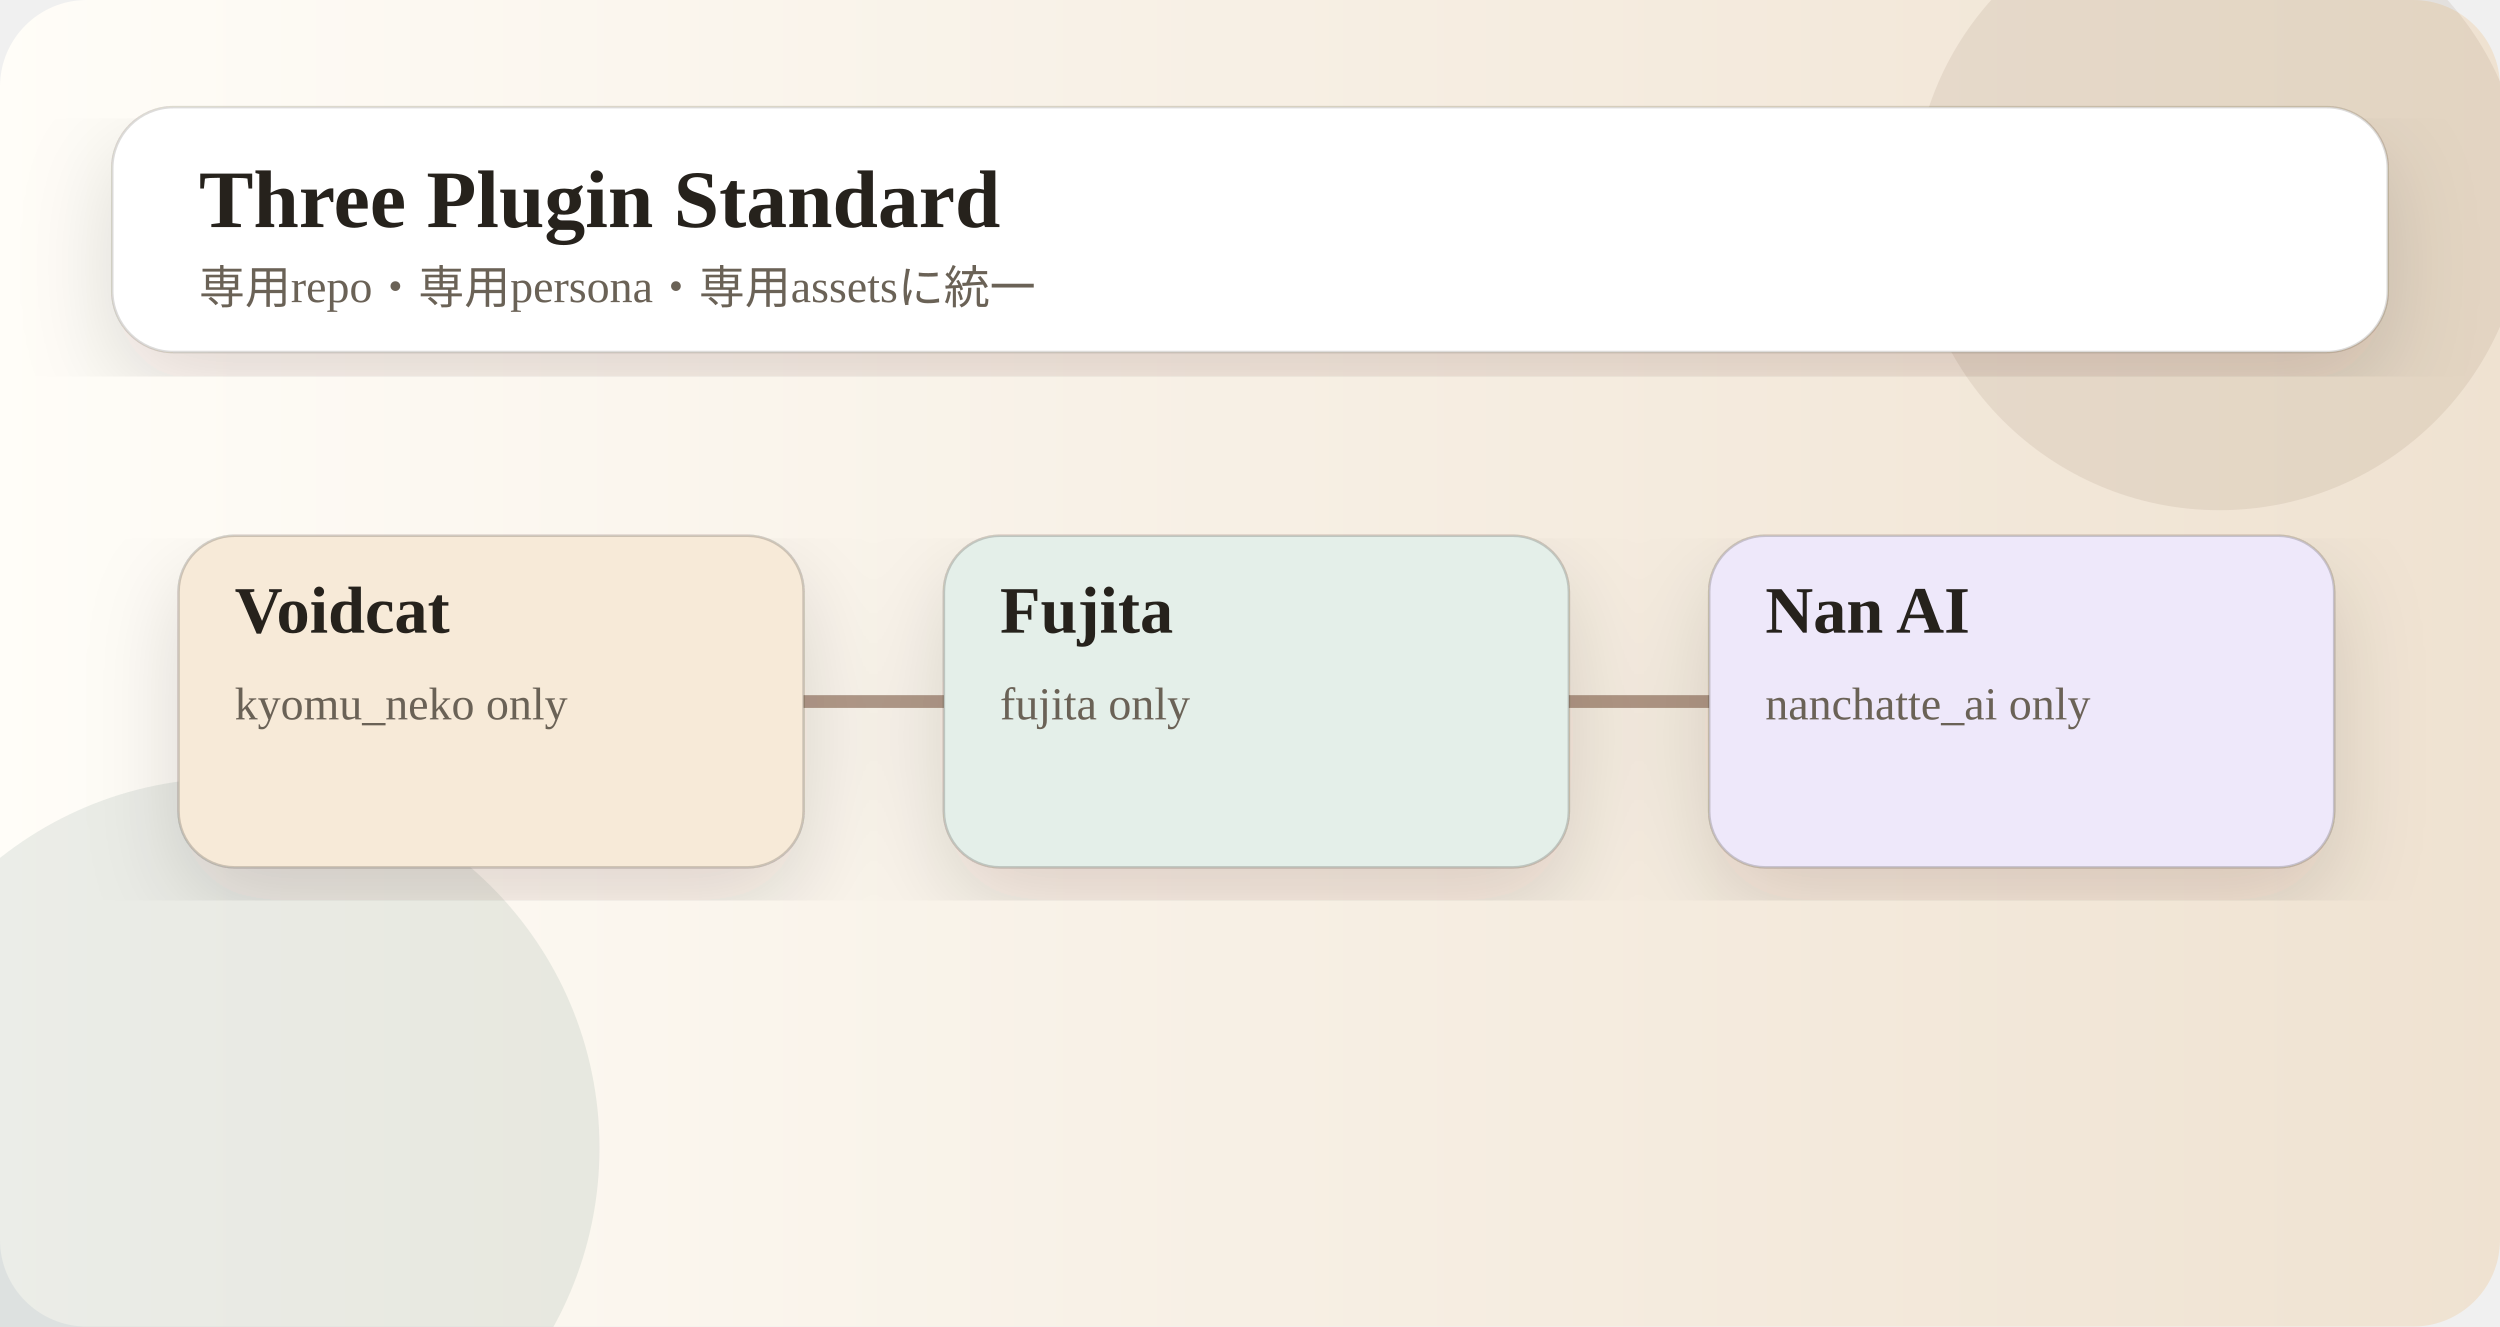
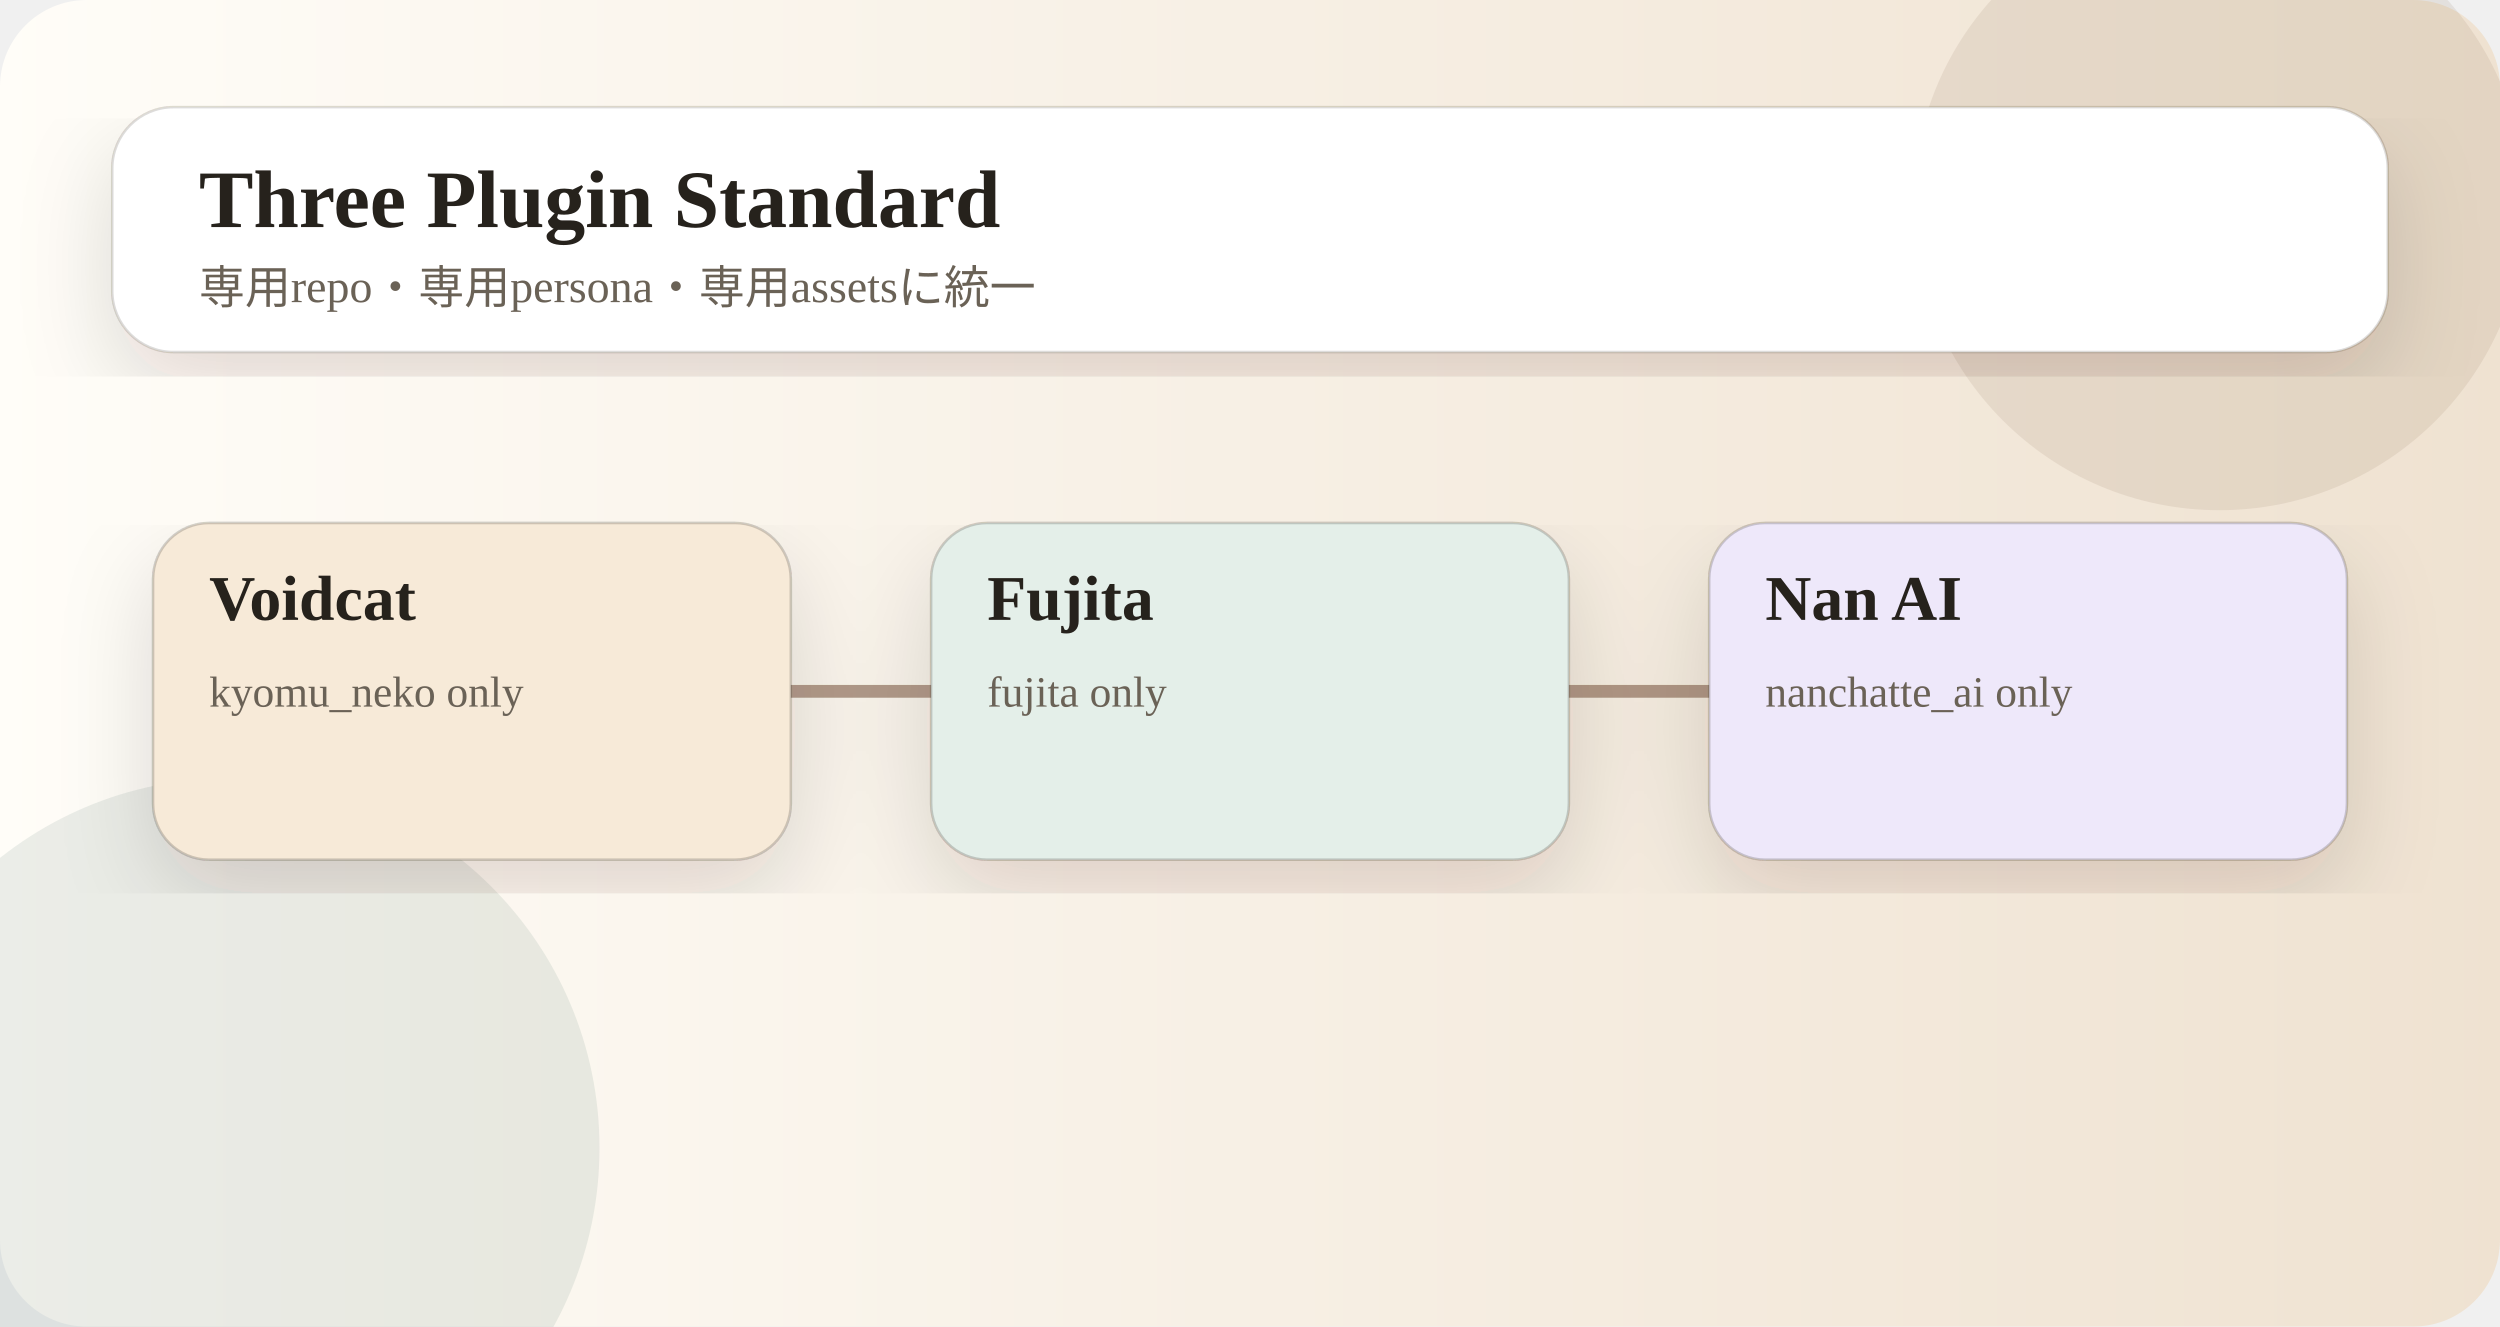
<svg xmlns="http://www.w3.org/2000/svg" viewBox="0 0 980 520" role="img" aria-label="Three Plugin Standard">
  <defs>
    <linearGradient id="bg" x1="0" x2="1">
      <stop offset="0" stop-color="#fffdf8" />
      <stop offset="1" stop-color="#efe2d1" />
    </linearGradient>
    <filter id="shadow" x="-10%" y="-10%" width="120%" height="120%">
      <feDropShadow dx="0" dy="14" stdDeviation="18" flood-color="#2a1e12" flood-opacity=".14" />
    </filter>
  </defs>
  <rect width="980" height="520" rx="34" fill="url(#bg)" />
  <circle cx="870" cy="80" r="120" fill="#6f4e37" opacity=".10" />
  <circle cx="90" cy="450" r="145" fill="#2f5d50" opacity=".10" />
  <g filter="url(#shadow)">
    <rect x="44" y="42" width="892" height="96" rx="24" fill="#ffffff" stroke="rgba(38,34,29,.16)" />
    <text x="78" y="89" font-size="32" font-weight="900" fill="#26221d">Three Plugin Standard</text>
    <text x="78" y="119" font-size="18" fill="#6b6257">専用repo・専用persona・専用assetsに統一</text>
  </g>
  <g filter="url(#shadow)">
-     <path d="M315,275.0 C375,275.0 310,275.0 370,275.0" fill="none" stroke="#6f4e37" stroke-width="5" stroke-linecap="round" opacity=".55" />
-     <path d="M615,275.0 C675,275.0 610,275.0 670,275.0" fill="none" stroke="#6f4e37" stroke-width="5" stroke-linecap="round" opacity=".55" />
-     <rect x="70" y="210" width="245" height="130" rx="22" fill="#f7ead8" stroke="rgba(38,34,29,.20)" />
-     <text x="92" y="248" font-size="26" font-weight="800" fill="#26221d">Voidcat</text>
-     <text x="92" y="282" font-size="18" fill="#6b6257">kyomu_neko only</text>
-     <rect x="370" y="210" width="245" height="130" rx="22" fill="#e4efe9" stroke="rgba(38,34,29,.20)" />
-     <text x="392" y="248" font-size="26" font-weight="800" fill="#26221d">Fujita</text>
-     <text x="392" y="282" font-size="18" fill="#6b6257">fujita only</text>
-     <rect x="670" y="210" width="245" height="130" rx="22" fill="#eee8fa" stroke="rgba(38,34,29,.20)" />
-     <text x="692" y="248" font-size="26" font-weight="800" fill="#26221d">Nan AI</text>
-     <text x="692" y="282" font-size="18" fill="#6b6257">nanchatte_ai only</text>
+     <path d="M310,271.0 C370,271.0 305,271.0 365,271.0" fill="none" stroke="#6f4e37" stroke-width="5" stroke-linecap="round" opacity=".55" />
+     <path d="M615,271.0 C675,271.0 610,271.0 670,271.0" fill="none" stroke="#6f4e37" stroke-width="5" stroke-linecap="round" opacity=".55" />
+     <rect x="60" y="205" width="250" height="132" rx="22" fill="#f7ead8" stroke="rgba(38,34,29,.20)" />
+     <text x="82" y="243" font-size="25" font-weight="800" fill="#26221d">Voidcat</text>
+     <text x="82" y="277" font-size="17" fill="#6b6257">kyomu_neko only</text>
+     <rect x="365" y="205" width="250" height="132" rx="22" fill="#e4efe9" stroke="rgba(38,34,29,.20)" />
+     <text x="387" y="243" font-size="25" font-weight="800" fill="#26221d">Fujita</text>
+     <text x="387" y="277" font-size="17" fill="#6b6257">fujita only</text>
+     <rect x="670" y="205" width="250" height="132" rx="22" fill="#eee8fa" stroke="rgba(38,34,29,.20)" />
+     <text x="692" y="243" font-size="25" font-weight="800" fill="#26221d">Nan AI</text>
+     <text x="692" y="277" font-size="17" fill="#6b6257">nanchatte_ai only</text>
  </g>
</svg>
